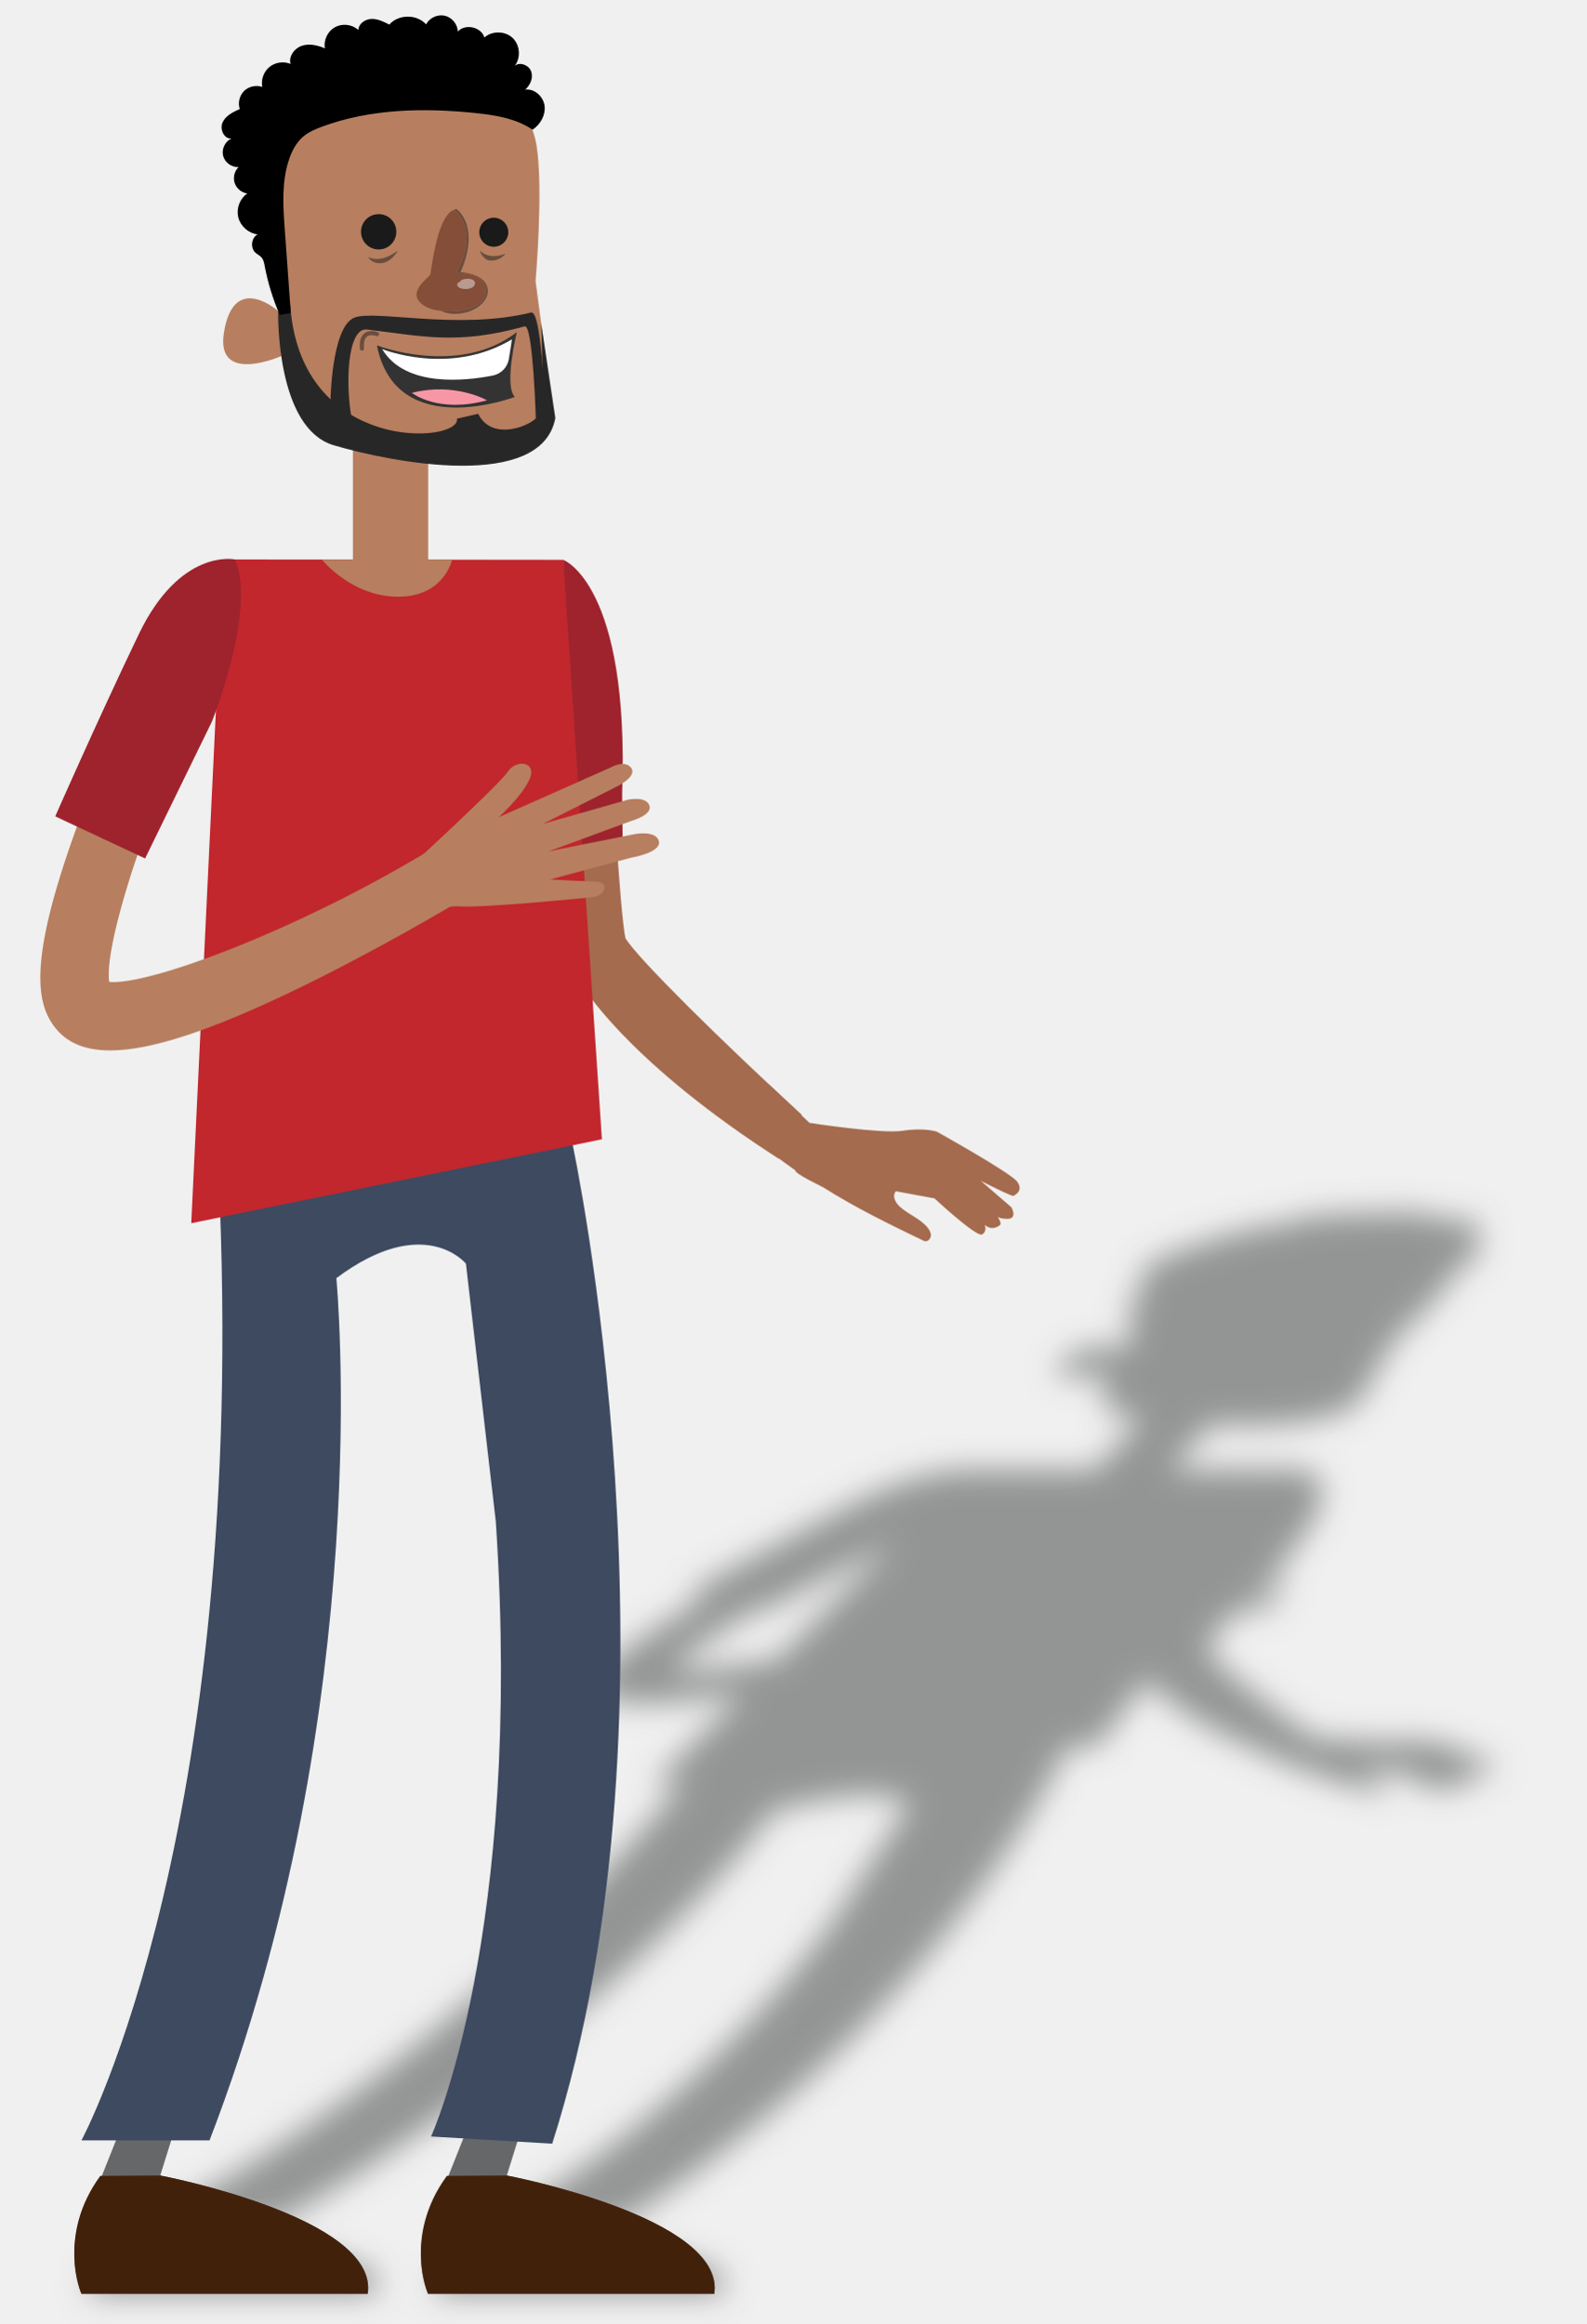
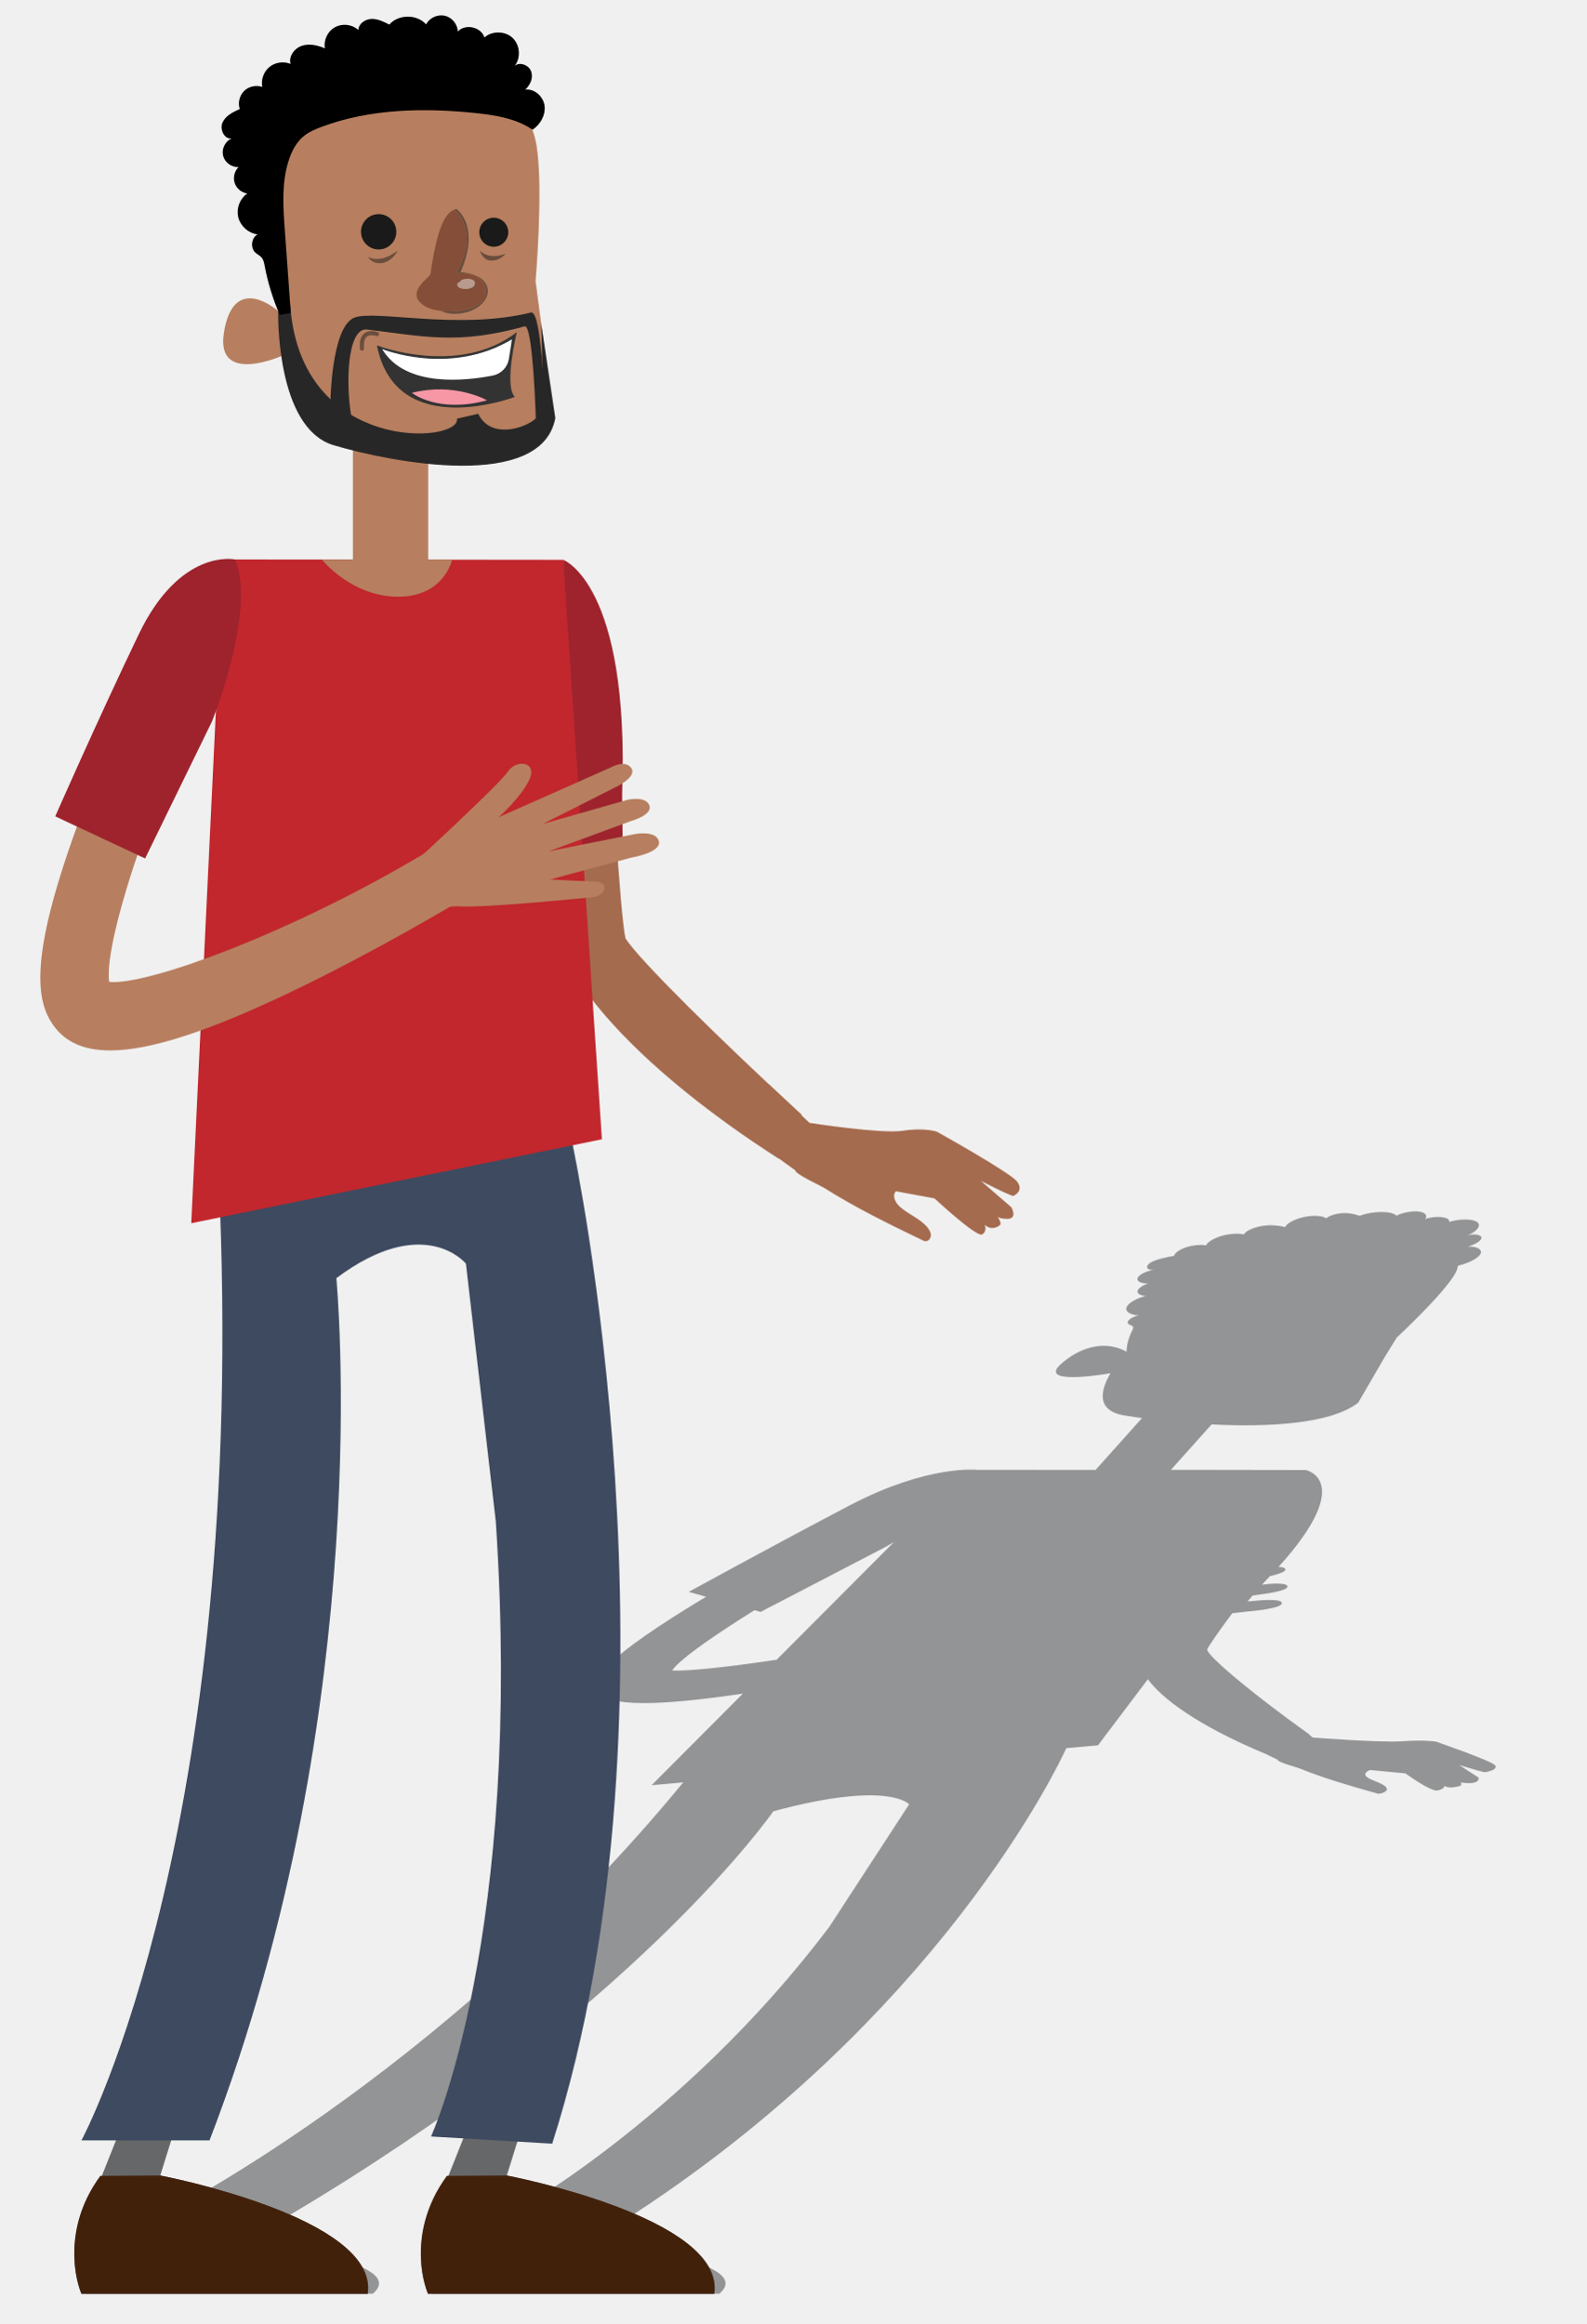
<svg xmlns="http://www.w3.org/2000/svg" width="207px" height="303px" viewBox="0 0 207 303" version="1.1">
  <defs>
-     <filter x="-3.3%" y="-4.3%" width="106.5%" height="108.5%" filterUnits="objectBoundingBox" id="filter-1">
+     <filter x="-3.3%" y="-4.3%" width="106.5%" height="108.5%" filterUnits="objectBoundingBox">
      <feGaussianBlur stdDeviation="2" in="SourceGraphic" />
    </filter>
  </defs>
-   <g id="Page-1" stroke="none" stroke-width="1" fill-rule="evenodd">
-     <g id="etienne">
-       <path d="M141.244,191.722 L142.911,191.721 L148.965,184.962 C148.131,184.85 147.382,184.739 146.74,184.636 C142.851,184.007 143.588,181.267 144.855,179.116 C143.21,179.392 135.028,180.645 138.648,177.686 C143.1,174.043 146.563,176.075 146.943,176.318 C146.964,175.417 147.22,174.474 147.699,173.515 C147.789,173.334 147.887,173.144 147.759,173.006 C147.651,172.883 147.386,172.816 147.229,172.712 C146.794,172.412 147.503,171.785 148.521,171.572 C147.402,171.505 146.746,171.068 146.945,170.522 C147.143,169.975 148.182,169.358 149.444,169.035 C148.742,168.987 148.311,168.726 148.384,168.384 C148.452,168.047 149.019,167.648 149.781,167.401 C148.846,167.429 148.224,167.116 148.389,166.693 C148.548,166.275 149.478,165.795 150.466,165.624 C149.436,165.7 149.375,165.063 150.156,164.641 C150.935,164.218 152.094,163.994 153.15,163.804 C153.23,163.42 153.865,162.968 154.728,162.683 C155.587,162.403 156.631,162.303 157.314,162.436 C157.53,161.985 158.353,161.486 159.367,161.196 C160.381,160.907 161.547,160.831 162.28,161.011 C162.423,160.541 163.655,160.037 164.767,159.885 C165.88,159.733 166.851,159.852 167.619,160.047 C167.882,159.538 168.935,158.983 170.112,158.736 C171.292,158.484 172.512,158.555 173.005,158.907 C173.391,158.512 174.502,158.237 175.336,158.223 C176.166,158.213 176.776,158.394 177.343,158.574 C179.111,157.923 181.527,157.919 182.153,158.56 C182.957,158.156 184.216,157.923 185.065,158.023 C185.913,158.123 186.269,158.55 185.891,159.006 C187.307,158.498 189.202,158.717 189.033,159.372 C190.416,158.949 192.097,158.959 192.683,159.396 C193.271,159.833 192.68,160.636 191.404,161.135 C192.315,160.859 193.299,161.078 193.248,161.472 C193.197,161.866 192.379,162.322 191.467,162.603 C192.746,162.527 193.451,163.035 193.088,163.61 C192.72,164.189 191.499,164.764 190.198,165.087 C190.135,165.393 190.032,165.721 189.847,166.056 C188.35,168.759 182.193,174.465 182.193,174.465 L180.593,177.056 L177.169,182.954 C173.548,185.764 165.347,186.155 158.038,185.792 L152.733,191.716 L155.869,191.714 C155.869,191.714 160.691,191.722 170.335,191.738 C170.335,191.738 176.964,193.089 166.768,204.385 C167.191,204.385 167.548,204.45 167.656,204.645 C167.842,204.982 166.656,205.346 165.655,205.587 C165.453,205.8 165.245,206.017 165.031,206.237 L164.626,206.701 L165.442,206.602 C165.442,206.602 168.009,206.351 167.942,206.954 C167.877,207.557 164.645,207.928 164.645,207.928 L163.391,208.117 L162.723,208.883 L164.4,208.735 C164.4,208.735 167.443,208.469 167.195,209.172 C166.942,209.88 162.659,210.194 162.659,210.194 L160.739,210.414 C158.919,212.864 157.683,214.632 157.454,215.182 C157.835,216.265 162.835,220.374 168.083,224.256 C169.016,224.945 169.836,225.541 170.644,226.118 L171.212,226.626 C171.212,226.626 179.953,227.32 182.931,227.115 C185.914,226.906 187.324,227.168 187.324,227.168 C187.324,227.168 194.722,229.728 195.042,230.27 C195.361,230.811 194.206,231.054 193.781,231.149 C193.59,231.191 192.018,230.735 190.343,230.217 L192.869,231.856 C192.869,231.856 193.076,232.574 191.696,232.574 C190.914,232.569 190.643,232.502 190.549,232.445 C190.614,232.583 190.697,232.859 190.4,232.954 C190.003,233.077 188.932,233.315 188.415,232.939 C188.415,232.939 188.439,233.334 187.54,233.538 C186.646,233.738 183.327,231.305 183.327,231.305 L178.7,230.863 C177.924,231.177 178.003,231.567 178.318,231.799 C178.999,232.298 180.357,232.55 180.81,233.12 C180.921,233.263 180.973,233.429 180.791,233.609 C180.61,233.79 180.133,233.97 179.762,233.961 C175.948,232.892 172.498,231.88 169.493,230.645 C169.185,230.521 166.511,229.799 166.717,229.567 L165.248,228.835 C155.976,224.977 151.514,221.452 149.73,219.026 L143.223,227.643 L139.092,228.012 C138.112,230.157 122.431,263.436 81.007,289.878 L76.579,289.75 L73.318,291.85 C73.318,291.85 99.553,294.424 93.824,299.175 L56.481,299.175 C56.481,299.175 56.404,295.603 65.477,291.873 L69.704,289.55 L65.601,289.432 C65.601,289.432 88.805,276.98 108.169,251.332 L118.585,235.346 C118.585,235.346 115.995,232.168 100.875,236.249 C100.875,236.249 82.686,262.596 36.49,289.674 L31.491,289.674 L28.113,291.85 C28.113,291.85 54.347,294.424 48.619,299.175 L11.275,299.175 C11.275,299.175 11.199,295.603 20.271,291.873 L24.284,289.674 L19.783,289.674 C19.783,289.674 57.232,271.295 89.123,232.476 L84.997,232.844 L96.898,220.904 C91.325,221.729 87.076,222.137 84.015,222.137 C80.311,222.137 78.347,221.538 77.881,220.355 C77.316,218.911 78.747,216.298 92.105,208.264 L89.835,207.633 C89.835,207.633 100.555,201.743 110.812,196.36 C121.07,190.978 127.536,191.714 127.536,191.714 L141.244,191.722 Z M116.629,201.11 C115.958,201.515 115.547,201.752 115.547,201.752 L99.222,210.241 L98.421,210.019 C92.366,213.789 88.409,216.672 87.682,217.89 C89.658,217.99 94.613,217.477 101.304,216.484 L116.629,201.11 Z" id="!shadow" fill="#666768" opacity="0.67" filter="url(#filter-1)" />
-       <g id="!etienne" transform="translate(5, 2)">
-         <path d="M75.583,277.165 L77.017,281.755 C77.017,281.755 48.476,287.175 49.951,297.175 L87.294,297.175 C87.294,297.175 90.57,290.155 84.837,282.315 L81.398,273.665 L76.157,276.535 L75.583,277.165" id="Fill-1188" fill="#666768" transform="translate(69.06121, 285.42) scale(-1, 1) translate(-69.06121, -285.42) " />
-         <path d="M77.017,281.755 C77.017,281.755 48.476,287.175 49.951,297.175 L87.294,297.175 C87.294,297.175 90.57,289.655 84.837,281.805 L77.017,281.755" id="Fill-1189" fill="#42210B" transform="translate(69.06121, 289.465) scale(-1, 1) translate(-69.06121, -289.465) " />
-         <path d="M30.379,277.165 L31.812,281.755 C31.812,281.755 3.272,287.175 4.746,297.175 L42.09,297.175 C42.09,297.175 45.365,290.155 39.633,282.315 L36.193,273.665 L30.952,276.535 L30.379,277.165" id="Fill-1190" fill="#666768" transform="translate(23.85588, 285.42) scale(-1, 1) translate(-23.85588, -285.42) " />
-         <path d="M31.812,281.755 C31.812,281.755 3.272,287.175 4.746,297.175 L42.09,297.175 C42.09,297.175 45.365,289.655 39.633,281.805 L31.812,281.755" id="Fill-1191" fill="#42210B" transform="translate(23.85588, 289.465) scale(-1, 1) translate(-23.85588, -289.465) " />
-         <path d="M11.885,147.145 C11.885,147.145 -3.825,220.065 14.519,277.605 L30.325,276.665 C30.325,276.665 18.272,250.455 21.876,196.465 L25.776,162.815 C25.776,162.815 31.212,156.125 42.677,164.715 C42.677,164.715 37.272,220.175 59.219,277.175 L75.926,277.175 C75.926,277.175 53.323,235.515 58.237,147.345 L11.885,147.145" id="Fill-1192" fill="#3D4A60" transform="translate(40.77382, 212.375) scale(-1, 1) translate(-40.77382, -212.375) " />
-         <path d="M68.88,149.138 L65.902,143.388 C75.838,134.278 87.315,123.018 88.885,120.368 C89.556,117.418 90.777,97.798 91.575,80.238 L99.567,80.598 C99.045,92.088 97.695,119.238 96.451,123.008 C95.183,126.838 87.486,137.208 68.88,149.138" id="Fill-1555" fill="#A56B4E" transform="translate(82.73439, 114.6885) scale(-1, 1) translate(-82.73439, -114.6885) " />
-         <path d="M75.641,71.018 C75.641,71.018 66.961,74.168 67.961,101.538 L67.881,108.738 L76.23,108.778 L75.641,71.018" id="Fill-1556" fill="#9E232D" transform="translate(72.0555, 89.89847) scale(-1, 1) translate(-72.0555, -89.89847) " />
-         <polyline id="Fill-1558" fill="#C1272D" transform="translate(46.72789, 114.2585) scale(-1, 1) translate(-46.72789, -114.2585) " points="24.986 71.018 69.348 70.968 73.512 157.548 19.944 146.598 24.986 71.018" />
-         <polygon id="Fill-1559" fill="#B77F5F" transform="translate(45.94039, 64.66347) scale(-1, 1) translate(-45.94039, -64.66347) " points="41.032 73.078 50.849 73.078 50.849 56.248 41.032 56.248" />
-         <path d="M59.333,44.348 C59.333,44.348 58.534,54.388 52.615,55.928 C46.697,57.458 35.505,59.648 29.166,57.608 C22.828,55.578 24.243,50.978 24.243,50.978 L26.398,34.658 C26.398,34.658 25.35,22.648 26.274,16.958 C27.199,11.278 33.004,6.668 34.269,5.048 C35.534,3.418 45.477,-0.072 52.122,4.178 C58.767,8.428 63.185,11.098 62.925,13.728 C62.664,16.348 59.933,38.608 59.933,38.608 C59.933,38.608 65.796,33.308 67.059,41.438 C68.134,48.348 59.333,44.348 59.333,44.348" id="Fill-1560" fill="#B77F5F" transform="translate(45.62879, 30.29205) scale(-1, 1) translate(-45.62879, -30.29205) " />
-         <path d="M42.118,27.858 C42.322,26.608 43.506,25.748 44.762,25.958 C46.018,26.158 46.87,27.348 46.666,28.598 C46.462,29.858 45.278,30.708 44.022,30.508 C42.766,30.298 41.913,29.118 42.118,27.858" id="Fill-1561" fill="#1A1A1A" transform="translate(44.39201, 28.23225) scale(-1, 1) translate(-44.39201, -28.23225) " />
-         <path d="M57.539,27.988 C57.706,26.958 58.678,26.248 59.71,26.418 C60.742,26.588 61.442,27.558 61.274,28.588 C61.106,29.628 60.134,30.328 59.102,30.158 C58.071,29.988 57.37,29.018 57.539,27.988" id="Fill-1562" fill="#1A1A1A" transform="translate(59.40651, 28.2886) scale(-1, 1) translate(-59.40651, -28.2886) " />
-         <path d="M56.705,38.938 C56.411,38.938 56.12,38.908 55.838,38.868 C55.088,38.748 54.398,38.478 53.864,38.128 C52.879,37.498 52.354,36.608 52.457,35.758 C52.679,33.928 55.063,33.568 56.001,33.498 C53.436,27.588 56.354,25.398 56.481,25.308 C56.525,25.278 56.575,25.258 56.625,25.258 C56.701,25.258 56.776,25.298 56.824,25.368 C56.824,25.368 53.415,27.938 56.598,33.618 C56.598,33.618 56.492,33.608 56.314,33.608 C55.444,33.608 52.861,33.788 52.716,35.838 C52.573,37.838 55.129,38.608 57.444,38.608 C57.854,38.608 58.256,38.588 58.634,38.538 C58.009,38.818 57.349,38.938 56.705,38.938" id="Fill-1563" fill="#6A4D3D" transform="translate(55.53877, 32.09846) scale(-1, 1) translate(-55.53877, -32.09846) " />
-         <path d="M53.445,25.368 C53.445,25.368 50.036,27.938 53.219,33.618 C53.219,33.618 49.512,33.368 49.337,35.838 C49.119,38.898 55.226,39.078 57.111,38.028 C60.203,36.298 56.625,34.208 56.56,33.758 C56.055,30.258 55.194,25.878 53.445,25.368" id="Fill-1566" fill="#844E38" transform="translate(53.84931, 31.98837) scale(-1, 1) translate(-53.84931, -31.98837) " />
-         <path d="M45.33,32.338 C45.142,32.338 44.954,32.318 44.776,32.258 C43.999,32.028 43.397,31.398 43,30.698 C43.576,31.088 44.179,31.468 44.85,31.658 C45.133,31.738 45.429,31.778 45.724,31.778 C46.13,31.778 46.531,31.698 46.883,31.498 C46.593,32.048 45.96,32.338 45.33,32.338" id="Fill-1567" fill="#6A4D3D" transform="translate(44.94139, 31.51846) scale(-1, 1) translate(-44.94139, -31.51846) " />
-         <path d="M59.391,31.988 C58.692,31.988 57.99,31.638 57.585,31.068 C58.045,31.278 58.565,31.398 59.075,31.398 C59.777,31.398 60.459,31.178 60.936,30.668 C60.798,31.218 60.403,31.688 59.89,31.928 C59.726,31.968 59.559,31.988 59.391,31.988" id="Fill-1568" fill="#6A4D3D" transform="translate(59.26039, 31.32847) scale(-1, 1) translate(-59.26039, -31.32847) " />
-         <path d="M55.879,35.698 C55.712,35.698 55.546,35.678 55.383,35.638 C55.167,35.588 54.951,35.498 54.801,35.338 C54.652,35.178 54.585,34.918 54.687,34.728 C54.783,34.538 54.997,34.448 55.203,34.398 C55.339,34.368 55.479,34.358 55.619,34.358 C55.946,34.358 56.273,34.438 56.56,34.588 L56.429,34.618 C56.584,34.748 56.838,34.798 56.933,34.978 C57.004,35.128 56.951,35.308 56.841,35.418 C56.731,35.528 56.576,35.588 56.422,35.628 C56.245,35.678 56.062,35.698 55.879,35.698" id="Fill-1569" fill="#B99A8E" transform="translate(55.8012, 35.02846) scale(-1, 1) translate(-55.8012, -35.02846) " />
-         <path d="M44.159,43.728 C44.151,43.728 44.143,43.728 44.135,43.728 L44.083,43.718 C43.962,43.688 43.879,43.568 43.892,43.438 C43.94,42.908 43.913,42.208 43.509,41.898 C43.331,41.758 43.109,41.718 42.903,41.718 C42.579,41.718 42.295,41.828 42.291,41.828 C42.259,41.838 42.227,41.838 42.195,41.838 C42.087,41.838 41.986,41.778 41.944,41.668 C41.892,41.528 41.962,41.378 42.1,41.318 C42.125,41.318 42.475,41.178 42.901,41.178 C43.202,41.178 43.542,41.248 43.832,41.468 C44.315,41.838 44.515,42.518 44.427,43.488 C44.415,43.628 44.297,43.728 44.159,43.728" id="Fill-1572" fill="#6A4D3D" transform="translate(43.18689, 42.45347) scale(-1, 1) translate(-43.18689, -42.45347) " />
-         <path d="M62.416,43.048 C62.416,43.048 51.741,47.188 44.164,41.318 C44.164,41.318 45.882,48.288 44.428,49.768 C44.428,49.768 59.929,55.688 62.416,43.048" id="Fill-1573" fill="#333333" transform="translate(53.28989, 46.23589) scale(-1, 1) translate(-53.28989, -46.23589) " />
-         <path d="M44.841,42.258 C44.841,42.258 45.036,43.648 45.247,44.858 C45.433,45.928 46.256,46.758 47.319,46.978 C50.776,47.658 58.752,48.608 61.772,43.518 C61.772,43.518 52.992,47.128 44.841,42.258" id="Fill-1574" fill="#FFFFFF" transform="translate(53.30639, 44.89155) scale(-1, 1) translate(-53.30639, -44.89155) " />
-         <path d="M48.722,50.208 C48.722,50.208 52.938,47.808 58.523,49.238 C58.523,49.238 55.13,51.968 48.722,50.208" id="Fill-1575" fill="#F797A5" transform="translate(53.62239, 49.79175) scale(-1, 1) translate(-53.62239, -49.79175) " />
-         <path d="M67.436,38.718 C67.436,38.718 67.773,53.818 60.204,56.068 C52.635,58.318 33.073,62.128 31.281,52.528 L33.139,40.108 C33.139,40.108 32.518,51.378 33.845,52.598 C35.173,53.808 39.665,55.378 41.345,51.968 L44.125,52.608 C43.489,55.808 64.514,57.348 65.864,37.788 L67.436,38.718" id="Fill-1576" fill="#282727" transform="translate(49.35927, 48.26563) scale(-1, 1) translate(-49.35927, -48.26563) " />
-         <path d="M61.214,40.978 C63.86,40.668 64.16,48.708 62.986,53.718 L65.984,50.518 C65.984,50.518 65.888,40.728 62.905,39.448 C60.313,38.328 49.334,41.118 39.82,38.758 C38.428,38.408 38.098,50.308 38.098,50.308 L39.173,53.118 C39.173,53.118 39.533,40.258 40.643,40.568 C49.456,43.008 53.836,41.858 61.214,40.978" id="Fill-1577" fill="#282727" transform="translate(52.04089, 46.23468) scale(-1, 1) translate(-52.04089, -46.23468) " />
-         <path d="M63.834,19.788 C64.375,20.308 64.584,21.148 64.35,21.858 C64.117,22.578 63.452,23.128 62.708,23.228 C63.68,23.908 64.166,25.208 63.875,26.358 C63.585,27.508 62.537,28.428 61.359,28.568 C62.185,29.018 62.333,30.338 61.63,30.968 C61.379,31.188 61.055,31.328 60.836,31.588 C60.585,31.878 60.512,32.278 60.441,32.658 C60.027,34.858 59.365,37.018 58.47,39.068 C57.989,38.988 57.508,38.898 57.026,38.818 C57.289,35.198 57.551,31.578 57.813,27.958 C58.04,24.828 58.254,21.588 57.197,18.628 C56.82,17.568 56.266,16.548 55.411,15.818 C54.715,15.228 53.858,14.858 53.001,14.538 C46.64,12.178 39.655,12.038 32.907,12.748 C30.317,13.018 27.64,13.448 25.489,14.918 C24.477,14.238 23.771,13.028 23.922,11.808 C24.074,10.598 25.234,9.528 26.445,9.688 C25.784,9.098 25.374,8.138 25.676,7.308 C25.978,6.478 27.158,6.018 27.822,6.598 C26.993,5.548 27.121,3.858 28.1,2.938 C29.078,2.018 30.767,1.998 31.772,2.888 C32.19,1.508 34.28,1.048 35.241,2.118 C35.272,1.158 36.01,0.258 36.948,0.048 C37.886,-0.162 38.937,0.328 39.379,1.178 C40.579,-0.172 42.991,-0.162 44.176,1.208 C44.905,0.828 45.677,0.448 46.498,0.468 C47.319,0.498 48.184,1.078 48.217,1.908 C49.024,1.168 50.308,1.018 51.263,1.548 C52.218,2.068 52.774,3.238 52.582,4.308 C53.524,3.898 54.601,3.648 55.578,3.968 C56.554,4.288 57.335,5.348 57.057,6.338 C57.952,5.958 59.05,6.118 59.804,6.728 C60.558,7.338 60.935,8.388 60.747,9.338 C61.549,9.058 62.503,9.268 63.111,9.858 C63.719,10.458 63.95,11.408 63.685,12.218 C64.571,12.618 65.53,13.088 65.931,13.978 C66.333,14.868 65.702,16.208 64.74,16.048 C65.575,16.408 66.075,17.418 65.86,18.298 C65.646,19.188 64.743,19.848 63.834,19.788" id="Fill-1578" fill="#000000" transform="translate(44.97802, 19.53423) scale(-1, 1) translate(-44.97802, -19.53423) " />
-         <path d="M36.983,70.968 L53.983,70.988 C53.983,70.988 50.108,75.828 44.045,75.828 C37.983,75.828 36.983,70.968 36.983,70.968" id="Fill-1579" fill="#B77F5F" transform="translate(45.48289, 73.39847) scale(-1, 1) translate(-45.48289, -73.39847) " />
-         <path d="M45.832,135.008 C40.609,135.008 32.992,132.508 22.337,127.418 C11.109,122.048 0.696,115.788 0.258,115.518 L4.356,109.018 C21.865,119.568 40.985,126.578 45.968,126.068 C46.741,120.618 39.651,99.318 28.899,77.908 L36.119,73.668 C36.353,74.128 41.91,85.228 46.949,97.528 C56.577,121.038 55.694,127.768 53.561,131.258 C52.036,133.748 49.536,135.008 45.832,135.008" id="Fill-1580" fill="#B77F5F" transform="translate(27.60252, 104.3385) scale(-1, 1) translate(-27.60252, -104.3385) " />
-         <path d="M80.968,112.868 C80.968,112.868 67.415,100.438 66.281,98.708 C65.148,96.978 62.399,97.318 63.384,99.598 C64.369,101.868 67.434,104.598 67.434,104.598 L52.896,98.138 C52.896,98.138 50.948,96.988 50.123,98.188 C49.298,99.388 52.33,100.748 52.33,100.748 L61.681,105.468 L50.584,102.308 C50.584,102.308 48.243,101.778 47.769,103.048 C47.294,104.318 50.194,105.098 50.194,105.098 L60.935,109.048 L49.716,106.798 C49.716,106.798 46.911,106.238 46.53,107.718 C46.149,109.208 50.151,109.868 50.151,109.868 L60.727,112.708 L54.465,113.028 C54.465,113.028 53.362,113.148 53.705,114.088 C54.048,115.018 55.468,115.048 55.468,115.048 C55.468,115.048 69.458,116.458 72.622,116.218 C75.785,115.988 80.274,119.028 80.274,119.028 L80.963,113.308 L80.968,112.868" id="Fill-1581" fill="#B77F5F" transform="translate(63.73668, 108.3214) scale(-1, 1) translate(-63.73668, -108.3214) " />
-         <path d="M2.981,70.968 C2.981,70.968 10.106,69.418 15.544,80.748 C20.981,92.078 26.426,104.478 26.426,104.478 L14.703,109.968 L5.981,92.098 C5.981,92.098 0.148,77.528 2.981,70.968" id="Fill-1582" fill="#9E232D" transform="translate(14.31551, 90.4327) scale(-1, 1) translate(-14.31551, -90.4327) " />
-         <path d="M114.313,144.458 C114.313,144.458 104.951,145.918 102.156,145.488 C99.36,145.048 97.716,145.598 97.716,145.598 C97.716,145.598 88.025,150.988 87.22,152.128 C86.416,153.268 87.354,153.778 87.694,153.978 C87.846,154.068 89.827,153.108 91.966,152.018 L87.972,155.468 C87.972,155.468 87.122,156.978 88.502,156.978 C89.289,156.968 89.619,156.828 89.764,156.708 C89.576,156.998 89.246,157.578 89.458,157.778 C89.744,158.038 90.603,158.538 91.456,157.748 C91.456,157.748 91.079,158.578 91.795,159.008 C92.51,159.428 98.007,154.308 98.007,154.308 L103.03,153.378 L103.106,153.458 C103.525,154.038 103.097,154.858 102.574,155.348 C101.446,156.398 99.863,156.928 98.899,158.128 C98.661,158.428 98.46,158.778 98.48,159.158 C98.499,159.538 98.815,159.918 99.194,159.898 C99.334,159.888 99.464,159.818 99.59,159.758 C103.965,157.648 108.322,155.518 112.433,152.918 C112.851,152.658 116.172,151.138 116.174,150.648 L128,142.078 L119.562,139.468 L114.313,144.458" id="Fill-1554" fill="#A56B4E" transform="translate(107.4514, 149.6838) scale(-1, 1) translate(-107.4514, -149.6838) " />
+   <g stroke="none" stroke-width="1" fill-rule="evenodd">
+     <g>
+       <path d="M141.244,191.722 L142.911,191.721 L148.965,184.962 C148.131,184.85 147.382,184.739 146.74,184.636 C142.851,184.007 143.588,181.267 144.855,179.116 C143.21,179.392 135.028,180.645 138.648,177.686 C143.1,174.043 146.563,176.075 146.943,176.318 C146.964,175.417 147.22,174.474 147.699,173.515 C147.789,173.334 147.887,173.144 147.759,173.006 C147.651,172.883 147.386,172.816 147.229,172.712 C146.794,172.412 147.503,171.785 148.521,171.572 C147.402,171.505 146.746,171.068 146.945,170.522 C147.143,169.975 148.182,169.358 149.444,169.035 C148.742,168.987 148.311,168.726 148.384,168.384 C148.452,168.047 149.019,167.648 149.781,167.401 C148.846,167.429 148.224,167.116 148.389,166.693 C148.548,166.275 149.478,165.795 150.466,165.624 C149.436,165.7 149.375,165.063 150.156,164.641 C150.935,164.218 152.094,163.994 153.15,163.804 C153.23,163.42 153.865,162.968 154.728,162.683 C155.587,162.403 156.631,162.303 157.314,162.436 C157.53,161.985 158.353,161.486 159.367,161.196 C160.381,160.907 161.547,160.831 162.28,161.011 C162.423,160.541 163.655,160.037 164.767,159.885 C165.88,159.733 166.851,159.852 167.619,160.047 C167.882,159.538 168.935,158.983 170.112,158.736 C171.292,158.484 172.512,158.555 173.005,158.907 C173.391,158.512 174.502,158.237 175.336,158.223 C176.166,158.213 176.776,158.394 177.343,158.574 C179.111,157.923 181.527,157.919 182.153,158.56 C182.957,158.156 184.216,157.923 185.065,158.023 C185.913,158.123 186.269,158.55 185.891,159.006 C187.307,158.498 189.202,158.717 189.033,159.372 C190.416,158.949 192.097,158.959 192.683,159.396 C193.271,159.833 192.68,160.636 191.404,161.135 C192.315,160.859 193.299,161.078 193.248,161.472 C193.197,161.866 192.379,162.322 191.467,162.603 C192.746,162.527 193.451,163.035 193.088,163.61 C192.72,164.189 191.499,164.764 190.198,165.087 C190.135,165.393 190.032,165.721 189.847,166.056 C188.35,168.759 182.193,174.465 182.193,174.465 L180.593,177.056 L177.169,182.954 C173.548,185.764 165.347,186.155 158.038,185.792 L152.733,191.716 L155.869,191.714 C155.869,191.714 160.691,191.722 170.335,191.738 C170.335,191.738 176.964,193.089 166.768,204.385 C167.191,204.385 167.548,204.45 167.656,204.645 C167.842,204.982 166.656,205.346 165.655,205.587 C165.453,205.8 165.245,206.017 165.031,206.237 L164.626,206.701 L165.442,206.602 C165.442,206.602 168.009,206.351 167.942,206.954 C167.877,207.557 164.645,207.928 164.645,207.928 L163.391,208.117 L162.723,208.883 L164.4,208.735 C164.4,208.735 167.443,208.469 167.195,209.172 C166.942,209.88 162.659,210.194 162.659,210.194 L160.739,210.414 C158.919,212.864 157.683,214.632 157.454,215.182 C157.835,216.265 162.835,220.374 168.083,224.256 C169.016,224.945 169.836,225.541 170.644,226.118 L171.212,226.626 C171.212,226.626 179.953,227.32 182.931,227.115 C185.914,226.906 187.324,227.168 187.324,227.168 C187.324,227.168 194.722,229.728 195.042,230.27 C195.361,230.811 194.206,231.054 193.781,231.149 C193.59,231.191 192.018,230.735 190.343,230.217 L192.869,231.856 C192.869,231.856 193.076,232.574 191.696,232.574 C190.914,232.569 190.643,232.502 190.549,232.445 C190.614,232.583 190.697,232.859 190.4,232.954 C190.003,233.077 188.932,233.315 188.415,232.939 C188.415,232.939 188.439,233.334 187.54,233.538 C186.646,233.738 183.327,231.305 183.327,231.305 L178.7,230.863 C177.924,231.177 178.003,231.567 178.318,231.799 C178.999,232.298 180.357,232.55 180.81,233.12 C180.921,233.263 180.973,233.429 180.791,233.609 C180.61,233.79 180.133,233.97 179.762,233.961 C175.948,232.892 172.498,231.88 169.493,230.645 C169.185,230.521 166.511,229.799 166.717,229.567 L165.248,228.835 C155.976,224.977 151.514,221.452 149.73,219.026 L143.223,227.643 L139.092,228.012 C138.112,230.157 122.431,263.436 81.007,289.878 L76.579,289.75 L73.318,291.85 C73.318,291.85 99.553,294.424 93.824,299.175 L56.481,299.175 C56.481,299.175 56.404,295.603 65.477,291.873 L69.704,289.55 L65.601,289.432 C65.601,289.432 88.805,276.98 108.169,251.332 L118.585,235.346 C118.585,235.346 115.995,232.168 100.875,236.249 C100.875,236.249 82.686,262.596 36.49,289.674 L31.491,289.674 L28.113,291.85 C28.113,291.85 54.347,294.424 48.619,299.175 L11.275,299.175 C11.275,299.175 11.199,295.603 20.271,291.873 L24.284,289.674 L19.783,289.674 C19.783,289.674 57.232,271.295 89.123,232.476 L84.997,232.844 L96.898,220.904 C91.325,221.729 87.076,222.137 84.015,222.137 C80.311,222.137 78.347,221.538 77.881,220.355 C77.316,218.911 78.747,216.298 92.105,208.264 L89.835,207.633 C89.835,207.633 100.555,201.743 110.812,196.36 C121.07,190.978 127.536,191.714 127.536,191.714 L141.244,191.722 Z M116.629,201.11 C115.958,201.515 115.547,201.752 115.547,201.752 L99.222,210.241 L98.421,210.019 C92.366,213.789 88.409,216.672 87.682,217.89 C89.658,217.99 94.613,217.477 101.304,216.484 L116.629,201.11 Z" fill="#666768" opacity="0.67" filter="url(#filter-1)" />
+       <g transform="translate(5, 2)">
+         <path d="M75.583,277.165 L77.017,281.755 C77.017,281.755 48.476,287.175 49.951,297.175 L87.294,297.175 C87.294,297.175 90.57,290.155 84.837,282.315 L81.398,273.665 L76.157,276.535 L75.583,277.165" fill="#666768" transform="translate(69.06121, 285.42) scale(-1, 1) translate(-69.06121, -285.42) " />
+         <path d="M77.017,281.755 C77.017,281.755 48.476,287.175 49.951,297.175 L87.294,297.175 C87.294,297.175 90.57,289.655 84.837,281.805 L77.017,281.755" fill="#42210B" transform="translate(69.06121, 289.465) scale(-1, 1) translate(-69.06121, -289.465) " />
+         <path d="M30.379,277.165 L31.812,281.755 C31.812,281.755 3.272,287.175 4.746,297.175 L42.09,297.175 C42.09,297.175 45.365,290.155 39.633,282.315 L36.193,273.665 L30.952,276.535 L30.379,277.165" fill="#666768" transform="translate(23.85588, 285.42) scale(-1, 1) translate(-23.85588, -285.42) " />
+         <path d="M31.812,281.755 C31.812,281.755 3.272,287.175 4.746,297.175 L42.09,297.175 C42.09,297.175 45.365,289.655 39.633,281.805 L31.812,281.755" fill="#42210B" transform="translate(23.85588, 289.465) scale(-1, 1) translate(-23.85588, -289.465) " />
+         <path d="M11.885,147.145 C11.885,147.145 -3.825,220.065 14.519,277.605 L30.325,276.665 C30.325,276.665 18.272,250.455 21.876,196.465 L25.776,162.815 C25.776,162.815 31.212,156.125 42.677,164.715 C42.677,164.715 37.272,220.175 59.219,277.175 L75.926,277.175 C75.926,277.175 53.323,235.515 58.237,147.345 L11.885,147.145" fill="#3D4A60" transform="translate(40.77382, 212.375) scale(-1, 1) translate(-40.77382, -212.375) " />
+         <path d="M68.88,149.138 L65.902,143.388 C75.838,134.278 87.315,123.018 88.885,120.368 C89.556,117.418 90.777,97.798 91.575,80.238 L99.567,80.598 C99.045,92.088 97.695,119.238 96.451,123.008 C95.183,126.838 87.486,137.208 68.88,149.138" fill="#A56B4E" transform="translate(82.73439, 114.6885) scale(-1, 1) translate(-82.73439, -114.6885) " />
+         <path d="M75.641,71.018 C75.641,71.018 66.961,74.168 67.961,101.538 L67.881,108.738 L76.23,108.778 L75.641,71.018" fill="#9E232D" transform="translate(72.0555, 89.89847) scale(-1, 1) translate(-72.0555, -89.89847) " />
+         <polyline fill="#C1272D" transform="translate(46.72789, 114.2585) scale(-1, 1) translate(-46.72789, -114.2585) " points="24.986 71.018 69.348 70.968 73.512 157.548 19.944 146.598 24.986 71.018" />
+         <g id="head" transform="translate(23, 0)">
+           <polygon fill="#B77F5F" transform="translate(22.94039, 64.66347) scale(-1, 1) translate(-22.94039, -64.66347) " points="18.032 73.078 27.849 73.078 27.849 56.248 18.032 56.248" />
+           <path d="M36.333,44.348 C36.333,44.348 35.534,54.388 29.615,55.928 C23.697,57.458 12.505,59.648 6.166,57.608 C-0.172,55.578 1.243,50.978 1.243,50.978 L3.398,34.658 C3.398,34.658 2.35,22.648 3.274,16.958 C4.199,11.278 10.004,6.668 11.269,5.048 C12.534,3.418 22.477,-0.072 29.122,4.178 C35.767,8.428 40.185,11.098 39.925,13.728 C39.664,16.348 36.933,38.608 36.933,38.608 C36.933,38.608 42.796,33.308 44.059,41.438 C45.134,48.348 36.333,44.348 36.333,44.348" fill="#B77F5F" transform="translate(22.62879, 30.29205) scale(-1, 1) translate(-22.62879, -30.29205) " />
+           <path d="M19.118,27.858 C19.322,26.608 20.506,25.748 21.762,25.958 C23.018,26.158 23.87,27.348 23.666,28.598 C23.462,29.858 22.278,30.708 21.022,30.508 C19.766,30.298 18.913,29.118 19.118,27.858" fill="#1A1A1A" transform="translate(21.39201, 28.23225) scale(-1, 1) translate(-21.39201, -28.23225) " />
+           <path d="M34.539,27.988 C34.706,26.958 35.678,26.248 36.71,26.418 C37.742,26.588 38.442,27.558 38.274,28.588 C38.106,29.628 37.134,30.328 36.102,30.158 C35.071,29.988 34.37,29.018 34.539,27.988" fill="#1A1A1A" transform="translate(36.40651, 28.2886) scale(-1, 1) translate(-36.40651, -28.2886) " />
+           <path d="M33.705,38.938 C33.411,38.938 33.12,38.908 32.838,38.868 C32.088,38.748 31.398,38.478 30.864,38.128 C29.879,37.498 29.354,36.608 29.457,35.758 C29.679,33.928 32.063,33.568 33.001,33.498 C30.436,27.588 33.354,25.398 33.481,25.308 C33.525,25.278 33.575,25.258 33.625,25.258 C33.701,25.258 33.776,25.298 33.824,25.368 C33.824,25.368 30.415,27.938 33.598,33.618 C33.598,33.618 33.492,33.608 33.314,33.608 C32.444,33.608 29.861,33.788 29.716,35.838 C29.573,37.838 32.129,38.608 34.444,38.608 C34.854,38.608 35.256,38.588 35.634,38.538 C35.009,38.818 34.349,38.938 33.705,38.938" fill="#6A4D3D" transform="translate(32.53877, 32.09846) scale(-1, 1) translate(-32.53877, -32.09846) " />
+           <path d="M30.445,25.368 C30.445,25.368 27.036,27.938 30.219,33.618 C30.219,33.618 26.512,33.368 26.337,35.838 C26.119,38.898 32.226,39.078 34.111,38.028 C37.203,36.298 33.625,34.208 33.56,33.758 C33.055,30.258 32.194,25.878 30.445,25.368" fill="#844E38" transform="translate(30.84931, 31.98837) scale(-1, 1) translate(-30.84931, -31.98837) " />
+           <path d="M22.33,32.338 C22.142,32.338 21.954,32.318 21.776,32.258 C20.999,32.028 20.397,31.398 20,30.698 C20.576,31.088 21.179,31.468 21.85,31.658 C22.133,31.738 22.429,31.778 22.724,31.778 C23.13,31.778 23.531,31.698 23.883,31.498 C23.593,32.048 22.96,32.338 22.33,32.338" fill="#6A4D3D" transform="translate(21.94139, 31.51846) scale(-1, 1) translate(-21.94139, -31.51846) " />
+           <path d="M36.391,31.988 C35.692,31.988 34.99,31.638 34.585,31.068 C35.045,31.278 35.565,31.398 36.075,31.398 C36.777,31.398 37.459,31.178 37.936,30.668 C37.798,31.218 37.403,31.688 36.89,31.928 C36.726,31.968 36.559,31.988 36.391,31.988" fill="#6A4D3D" transform="translate(36.26039, 31.32847) scale(-1, 1) translate(-36.26039, -31.32847) " />
+           <path d="M32.879,35.698 C32.712,35.698 32.546,35.678 32.383,35.638 C32.167,35.588 31.951,35.498 31.801,35.338 C31.652,35.178 31.585,34.918 31.687,34.728 C31.783,34.538 31.997,34.448 32.203,34.398 C32.339,34.368 32.479,34.358 32.619,34.358 C32.946,34.358 33.273,34.438 33.56,34.588 L33.429,34.618 C33.584,34.748 33.838,34.798 33.933,34.978 C34.004,35.128 33.951,35.308 33.841,35.418 C33.731,35.528 33.576,35.588 33.422,35.628 C33.245,35.678 33.062,35.698 32.879,35.698" fill="#B99A8E" transform="translate(32.8012, 35.02846) scale(-1, 1) translate(-32.8012, -35.02846) " />
+           <path d="M21.159,43.728 C21.151,43.728 21.143,43.728 21.135,43.728 L21.083,43.718 C20.962,43.688 20.879,43.568 20.892,43.438 C20.94,42.908 20.913,42.208 20.509,41.898 C20.331,41.758 20.109,41.718 19.903,41.718 C19.579,41.718 19.295,41.828 19.291,41.828 C19.259,41.838 19.227,41.838 19.195,41.838 C19.087,41.838 18.986,41.778 18.944,41.668 C18.892,41.528 18.962,41.378 19.1,41.318 C19.125,41.318 19.475,41.178 19.901,41.178 C20.202,41.178 20.542,41.248 20.832,41.468 C21.315,41.838 21.515,42.518 21.427,43.488 C21.415,43.628 21.297,43.728 21.159,43.728" fill="#6A4D3D" transform="translate(20.18689, 42.45347) scale(-1, 1) translate(-20.18689, -42.45347) " />
+           <path d="M39.416,43.048 C39.416,43.048 28.741,47.188 21.164,41.318 C21.164,41.318 22.882,48.288 21.428,49.768 C21.428,49.768 36.929,55.688 39.416,43.048" fill="#333333" transform="translate(30.28989, 46.23589) scale(-1, 1) translate(-30.28989, -46.23589) " />
+           <path d="M21.841,42.258 C21.841,42.258 22.036,43.648 22.247,44.858 C22.433,45.928 23.256,46.758 24.319,46.978 C27.776,47.658 35.752,48.608 38.772,43.518 C38.772,43.518 29.992,47.128 21.841,42.258" fill="#FFFFFF" transform="translate(30.30639, 44.89155) scale(-1, 1) translate(-30.30639, -44.89155) " />
+           <path d="M25.722,50.208 C25.722,50.208 29.938,47.808 35.523,49.238 C35.523,49.238 32.13,51.968 25.722,50.208" fill="#F797A5" transform="translate(30.62239, 49.79175) scale(-1, 1) translate(-30.62239, -49.79175) " />
+           <path d="M44.436,38.718 C44.436,38.718 44.773,53.818 37.204,56.068 C29.635,58.318 10.073,62.128 8.281,52.528 L10.139,40.108 C10.139,40.108 9.518,51.378 10.845,52.598 C12.173,53.808 16.665,55.378 18.345,51.968 L21.125,52.608 C20.489,55.808 41.514,57.348 42.864,37.788 L44.436,38.718" fill="#282727" transform="translate(26.35927, 48.26563) scale(-1, 1) translate(-26.35927, -48.26563) " />
+           <path d="M38.214,40.978 C40.86,40.668 41.16,48.708 39.986,53.718 L42.984,50.518 C42.984,50.518 42.888,40.728 39.905,39.448 C37.313,38.328 26.334,41.118 16.82,38.758 C15.428,38.408 15.098,50.308 15.098,50.308 L16.173,53.118 C16.173,53.118 16.533,40.258 17.643,40.568 C26.456,43.008 30.836,41.858 38.214,40.978" fill="#282727" transform="translate(29.04089, 46.23468) scale(-1, 1) translate(-29.04089, -46.23468) " />
+           <path d="M40.834,19.788 C41.375,20.308 41.584,21.148 41.35,21.858 C41.117,22.578 40.452,23.128 39.708,23.228 C40.68,23.908 41.166,25.208 40.875,26.358 C40.585,27.508 39.537,28.428 38.359,28.568 C39.185,29.018 39.333,30.338 38.63,30.968 C38.379,31.188 38.055,31.328 37.836,31.588 C37.585,31.878 37.512,32.278 37.441,32.658 C37.027,34.858 36.365,37.018 35.47,39.068 C34.989,38.988 34.508,38.898 34.026,38.818 C34.289,35.198 34.551,31.578 34.813,27.958 C35.04,24.828 35.254,21.588 34.197,18.628 C33.82,17.568 33.266,16.548 32.411,15.818 C31.715,15.228 30.858,14.858 30.001,14.538 C23.64,12.178 16.655,12.038 9.907,12.748 C7.317,13.018 4.64,13.448 2.489,14.918 C1.477,14.238 0.771,13.028 0.922,11.808 C1.074,10.598 2.234,9.528 3.445,9.688 C2.784,9.098 2.374,8.138 2.676,7.308 C2.978,6.478 4.158,6.018 4.822,6.598 C3.993,5.548 4.121,3.858 5.1,2.938 C6.078,2.018 7.767,1.998 8.772,2.888 C9.19,1.508 11.28,1.048 12.241,2.118 C12.272,1.158 13.01,0.258 13.948,0.048 C14.886,-0.162 15.937,0.328 16.379,1.178 C17.579,-0.172 19.991,-0.162 21.176,1.208 C21.905,0.828 22.677,0.448 23.498,0.468 C24.319,0.498 25.184,1.078 25.217,1.908 C26.024,1.168 27.308,1.018 28.263,1.548 C29.218,2.068 29.774,3.238 29.582,4.308 C30.524,3.898 31.601,3.648 32.578,3.968 C33.554,4.288 34.335,5.348 34.057,6.338 C34.952,5.958 36.05,6.118 36.804,6.728 C37.558,7.338 37.935,8.388 37.747,9.338 C38.549,9.058 39.503,9.268 40.111,9.858 C40.719,10.458 40.95,11.408 40.685,12.218 C41.571,12.618 42.53,13.088 42.931,13.978 C43.333,14.868 42.702,16.208 41.74,16.048 C42.575,16.408 43.075,17.418 42.86,18.298 C42.646,19.188 41.743,19.848 40.834,19.788" fill="#000000" transform="translate(21.97802, 19.53423) scale(-1, 1) translate(-21.97802, -19.53423) " />
+         </g>
+         <path d="M36.983,70.968 L53.983,70.988 C53.983,70.988 50.108,75.828 44.045,75.828 C37.983,75.828 36.983,70.968 36.983,70.968" fill="#B77F5F" transform="translate(45.48289, 73.39847) scale(-1, 1) translate(-45.48289, -73.39847) " />
+         <path d="M45.832,135.008 C40.609,135.008 32.992,132.508 22.337,127.418 C11.109,122.048 0.696,115.788 0.258,115.518 L4.356,109.018 C21.865,119.568 40.985,126.578 45.968,126.068 C46.741,120.618 39.651,99.318 28.899,77.908 L36.119,73.668 C36.353,74.128 41.91,85.228 46.949,97.528 C56.577,121.038 55.694,127.768 53.561,131.258 C52.036,133.748 49.536,135.008 45.832,135.008" fill="#B77F5F" transform="translate(27.60252, 104.3385) scale(-1, 1) translate(-27.60252, -104.3385) " />
+         <path d="M80.968,112.868 C80.968,112.868 67.415,100.438 66.281,98.708 C65.148,96.978 62.399,97.318 63.384,99.598 C64.369,101.868 67.434,104.598 67.434,104.598 L52.896,98.138 C52.896,98.138 50.948,96.988 50.123,98.188 C49.298,99.388 52.33,100.748 52.33,100.748 L61.681,105.468 L50.584,102.308 C50.584,102.308 48.243,101.778 47.769,103.048 C47.294,104.318 50.194,105.098 50.194,105.098 L60.935,109.048 L49.716,106.798 C49.716,106.798 46.911,106.238 46.53,107.718 C46.149,109.208 50.151,109.868 50.151,109.868 L60.727,112.708 L54.465,113.028 C54.465,113.028 53.362,113.148 53.705,114.088 C54.048,115.018 55.468,115.048 55.468,115.048 C55.468,115.048 69.458,116.458 72.622,116.218 C75.785,115.988 80.274,119.028 80.274,119.028 L80.963,113.308 L80.968,112.868" fill="#B77F5F" transform="translate(63.73668, 108.3214) scale(-1, 1) translate(-63.73668, -108.3214) " />
+         <path d="M2.981,70.968 C2.981,70.968 10.106,69.418 15.544,80.748 C20.981,92.078 26.426,104.478 26.426,104.478 L14.703,109.968 L5.981,92.098 C5.981,92.098 0.148,77.528 2.981,70.968" fill="#9E232D" transform="translate(14.31551, 90.4327) scale(-1, 1) translate(-14.31551, -90.4327) " />
+         <path d="M114.313,144.458 C114.313,144.458 104.951,145.918 102.156,145.488 C99.36,145.048 97.716,145.598 97.716,145.598 C97.716,145.598 88.025,150.988 87.22,152.128 C86.416,153.268 87.354,153.778 87.694,153.978 C87.846,154.068 89.827,153.108 91.966,152.018 L87.972,155.468 C87.972,155.468 87.122,156.978 88.502,156.978 C89.289,156.968 89.619,156.828 89.764,156.708 C89.576,156.998 89.246,157.578 89.458,157.778 C89.744,158.038 90.603,158.538 91.456,157.748 C91.456,157.748 91.079,158.578 91.795,159.008 C92.51,159.428 98.007,154.308 98.007,154.308 L103.03,153.378 L103.106,153.458 C103.525,154.038 103.097,154.858 102.574,155.348 C101.446,156.398 99.863,156.928 98.899,158.128 C98.661,158.428 98.46,158.778 98.48,159.158 C98.499,159.538 98.815,159.918 99.194,159.898 C99.334,159.888 99.464,159.818 99.59,159.758 C103.965,157.648 108.322,155.518 112.433,152.918 C112.851,152.658 116.172,151.138 116.174,150.648 L128,142.078 L119.562,139.468 L114.313,144.458" fill="#A56B4E" transform="translate(107.4514, 149.6838) scale(-1, 1) translate(-107.4514, -149.6838) " />
      </g>
    </g>
  </g>
</svg>
